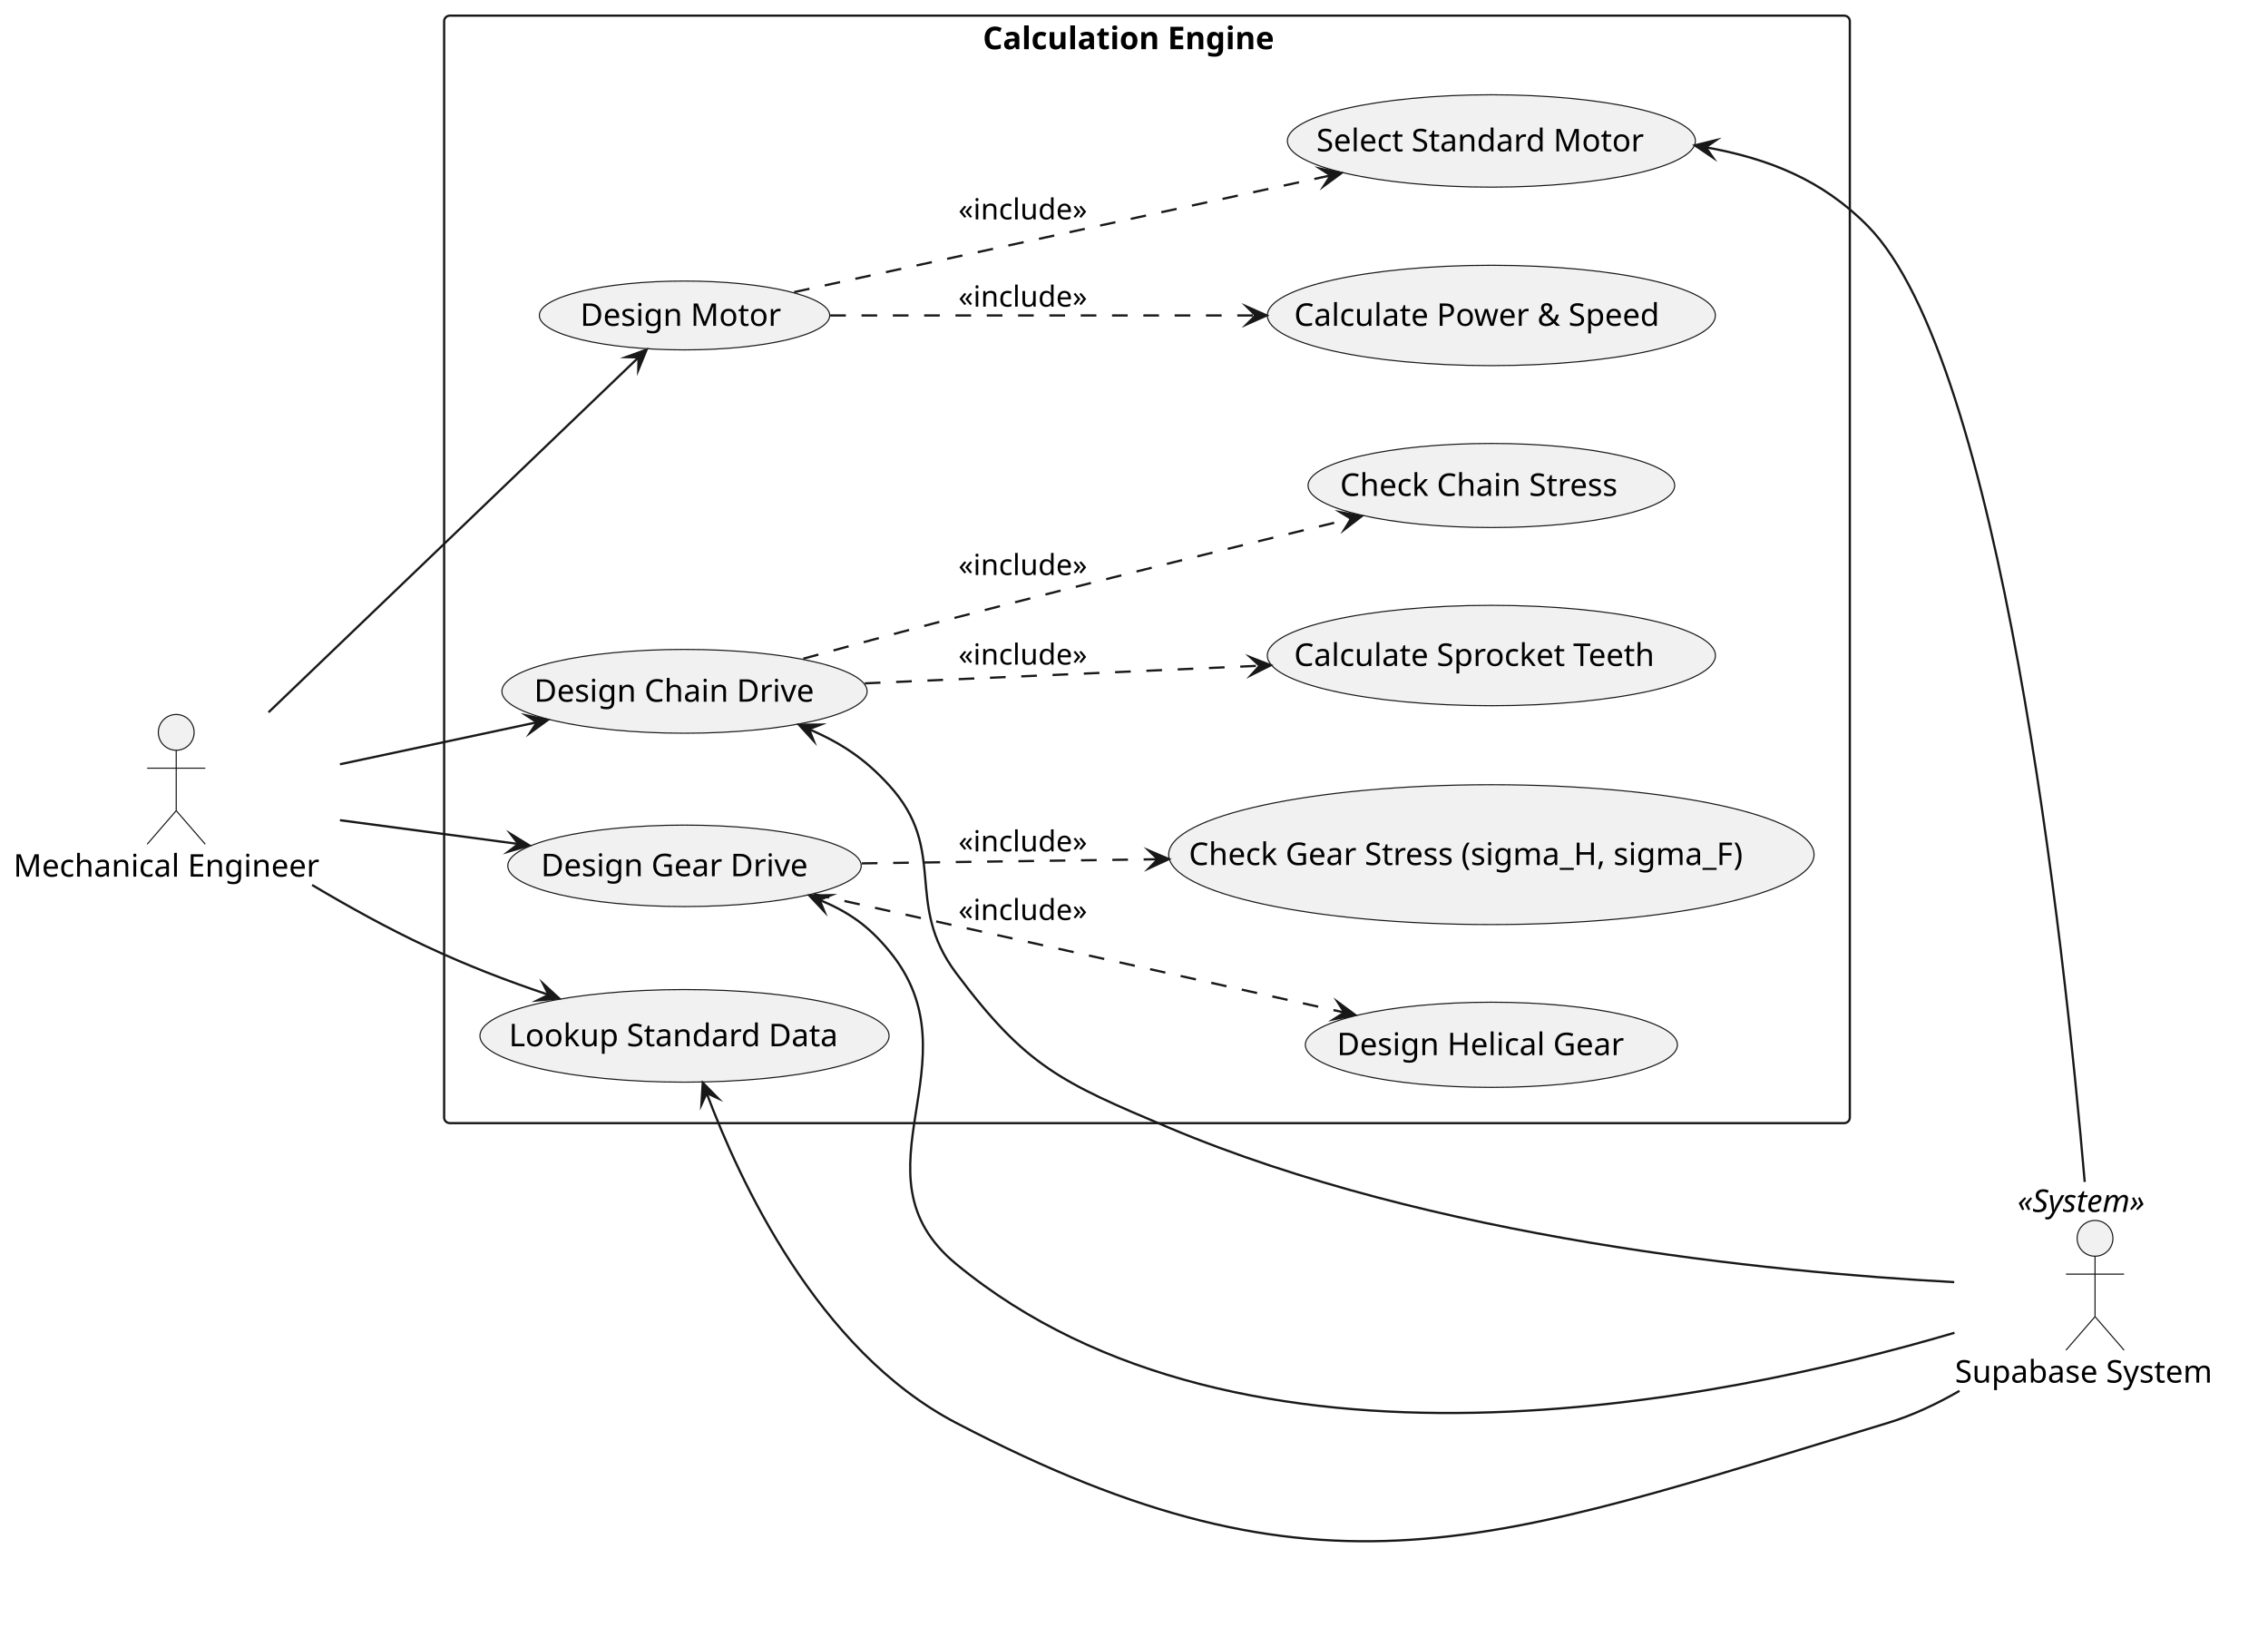
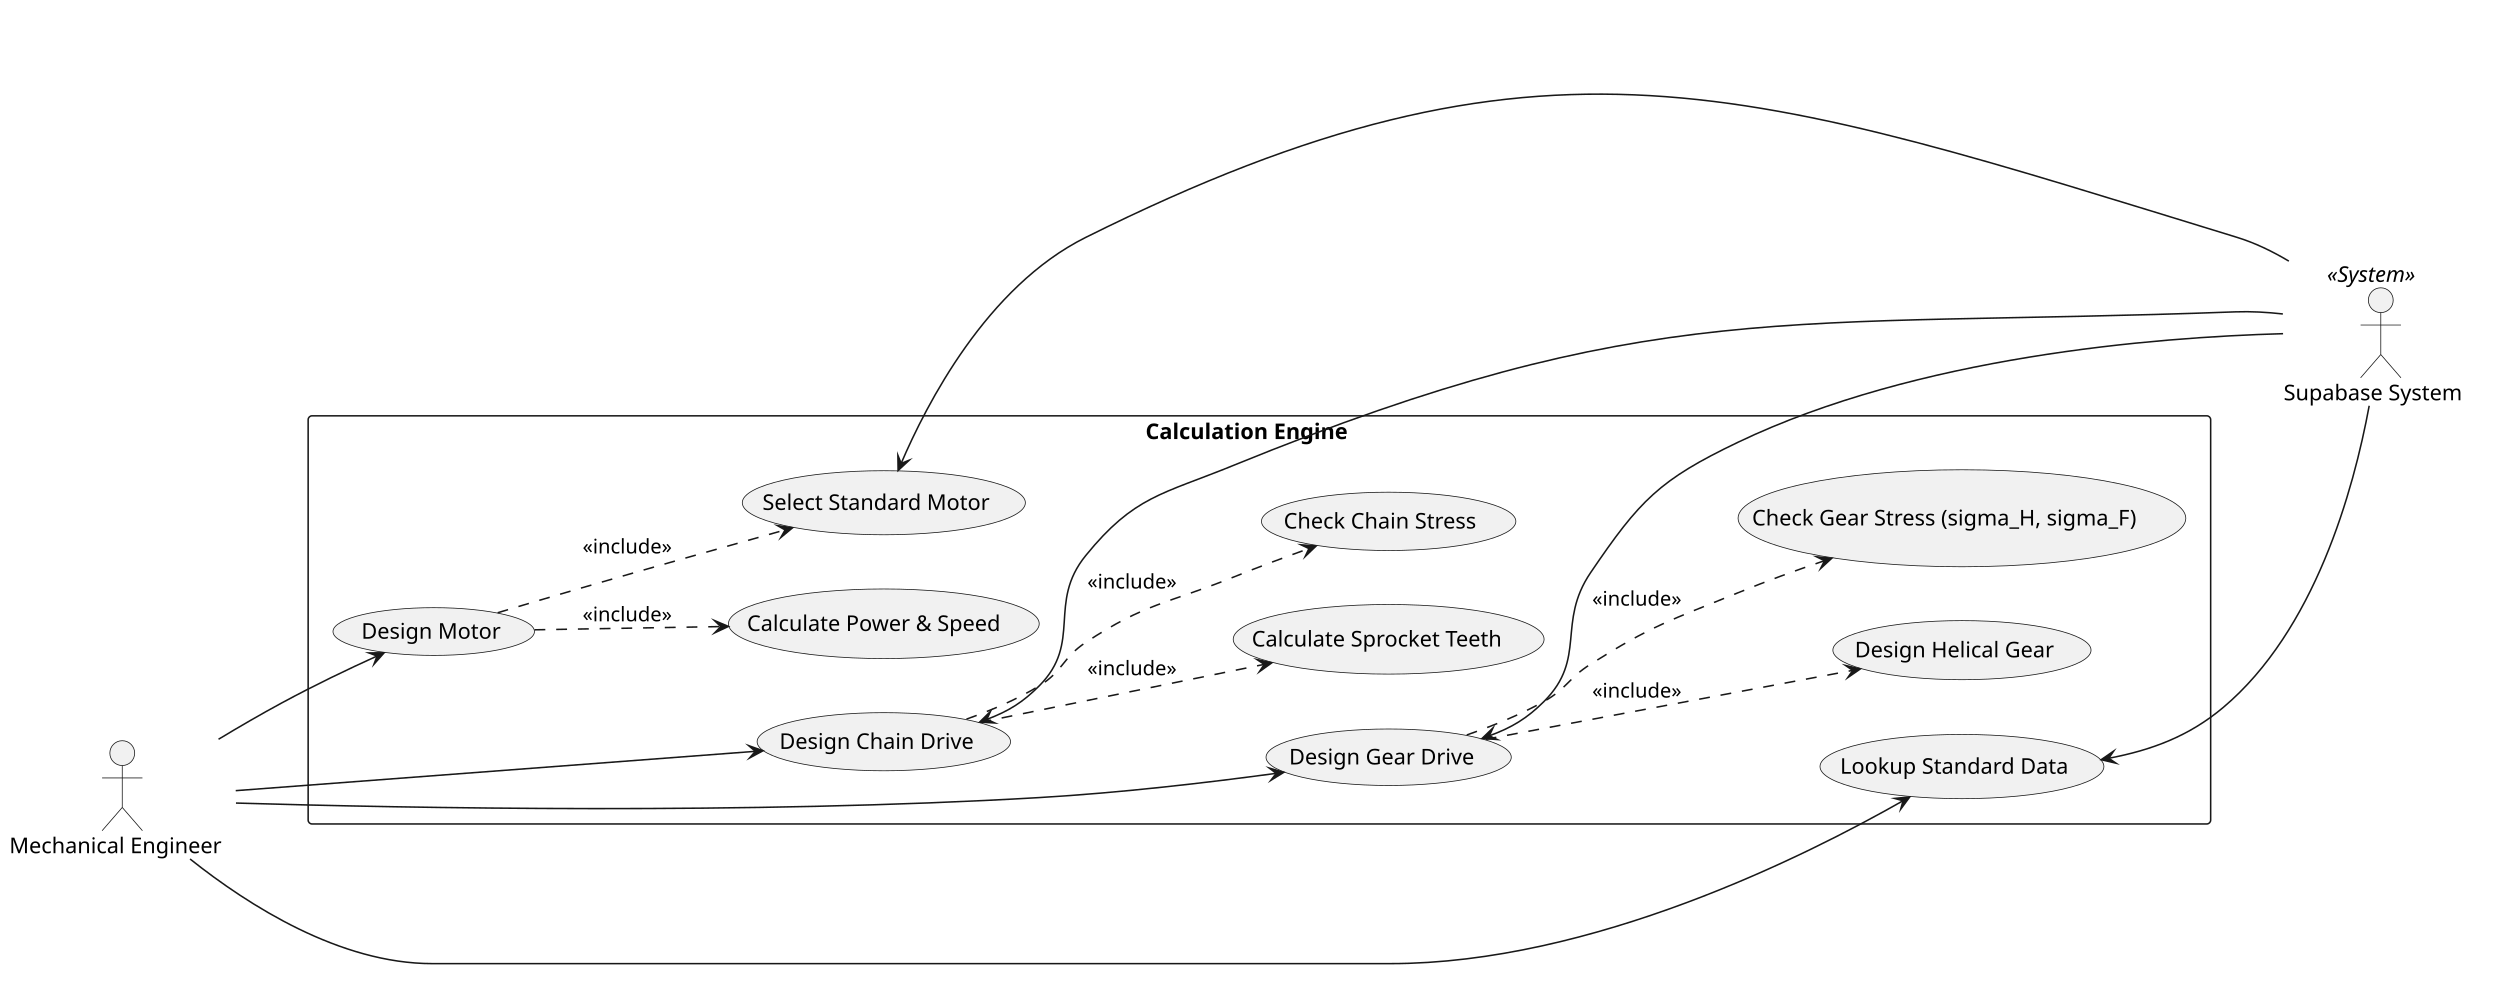
- <svg xmlns="http://www.w3.org/2000/svg" contentStyleType="text/css" data-diagram-type="DESCRIPTION" height="736px" preserveAspectRatio="none" style="width:1014px;height:736px;background:#FFFFFF;" version="1.1" viewBox="0 0 1014 736" width="1014px" zoomAndPan="magnify">
+ <svg xmlns="http://www.w3.org/2000/svg" contentStyleType="text/css" data-diagram-type="DESCRIPTION" height="635px" preserveAspectRatio="none" style="width:1611px;height:635px;background:#FFFFFF;" version="1.1" viewBox="0 0 1611 635" width="1611px" zoomAndPan="magnify">
  <defs />
  <g>
    <g class="cluster" data-qualified-name="Calculation Engine" data-source-line="7" id="ent0003">
-       <rect fill="none" height="495" rx="2.5" ry="2.5" style="stroke:#181818;stroke-width:1;" width="628.47" x="198.57" y="7" />
-       <text fill="#000000" font-family="sans-serif" font-size="14" font-weight="700" lengthAdjust="spacing" textLength="146.795" x="439.408" y="21.995">Calculation Engine</text>
+       <rect fill="none" height="263" rx="2.5" ry="2.5" style="stroke:#181818;stroke-width:1;" width="1225.98" x="198.57" y="267.96" />
+       <text fill="#000000" font-family="sans-serif" font-size="14" font-weight="700" lengthAdjust="spacing" textLength="146.795" x="738.163" y="282.955">Calculation Engine</text>
    </g>
    <g class="entity" data-qualified-name="Calculation Engine.UC1" data-source-line="8" id="ent0004">
-       <ellipse cx="306.045" cy="141.003" fill="#F1F1F1" rx="64.915" ry="15.383" style="stroke:#181818;stroke-width:0.5;" />
-       <text fill="#000000" font-family="sans-serif" font-size="14" lengthAdjust="spacing" textLength="93.242" x="259.424" y="145.651">Design Motor</text>
+       <ellipse cx="279.495" cy="406.963" fill="#F1F1F1" rx="64.915" ry="15.383" style="stroke:#181818;stroke-width:0.5;" />
+       <text fill="#000000" font-family="sans-serif" font-size="14" lengthAdjust="spacing" textLength="93.242" x="232.874" y="411.611">Design Motor</text>
    </g>
    <g class="entity" data-qualified-name="Calculation Engine.UC1_1" data-source-line="9" id="ent0005">
-       <ellipse cx="666.78" cy="140.998" fill="#F1F1F1" rx="100.141" ry="22.428" style="stroke:#181818;stroke-width:0.5;" />
-       <text fill="#000000" font-family="sans-serif" font-size="14" lengthAdjust="spacing" textLength="176.367" x="578.597" y="145.647">Calculate Power &amp; Speed</text>
+       <ellipse cx="569.54" cy="401.958" fill="#F1F1F1" rx="100.141" ry="22.428" style="stroke:#181818;stroke-width:0.5;" />
+       <text fill="#000000" font-family="sans-serif" font-size="14" lengthAdjust="spacing" textLength="176.367" x="481.357" y="406.606">Calculate Power &amp; Speed</text>
    </g>
    <g class="entity" data-qualified-name="Calculation Engine.UC1_2" data-source-line="10" id="ent0006">
-       <ellipse cx="666.783" cy="63.003" fill="#F1F1F1" rx="91.213" ry="20.643" style="stroke:#181818;stroke-width:0.5;" />
-       <text fill="#000000" font-family="sans-serif" font-size="14" lengthAdjust="spacing" textLength="156.481" x="588.542" y="67.651">Select Standard Motor</text>
+       <ellipse cx="569.543" cy="323.963" fill="#F1F1F1" rx="91.213" ry="20.643" style="stroke:#181818;stroke-width:0.5;" />
+       <text fill="#000000" font-family="sans-serif" font-size="14" lengthAdjust="spacing" textLength="156.481" x="491.302" y="328.611">Select Standard Motor</text>
    </g>
    <g class="entity" data-qualified-name="Calculation Engine.UC2" data-source-line="12" id="ent0007">
-       <ellipse cx="306.041" cy="309" fill="#F1F1F1" rx="81.651" ry="18.73" style="stroke:#181818;stroke-width:0.5;" />
-       <text fill="#000000" font-family="sans-serif" font-size="14" lengthAdjust="spacing" textLength="134.552" x="238.765" y="313.649">Design Chain Drive</text>
+       <ellipse cx="569.541" cy="477.96" fill="#F1F1F1" rx="81.651" ry="18.73" style="stroke:#181818;stroke-width:0.5;" />
+       <text fill="#000000" font-family="sans-serif" font-size="14" lengthAdjust="spacing" textLength="134.552" x="502.265" y="482.609">Design Chain Drive</text>
    </g>
    <g class="entity" data-qualified-name="Calculation Engine.UC2_1" data-source-line="13" id="ent0008">
-       <ellipse cx="666.778" cy="293.004" fill="#F1F1F1" rx="100.168" ry="22.434" style="stroke:#181818;stroke-width:0.5;" />
-       <text fill="#000000" font-family="sans-serif" font-size="14" lengthAdjust="spacing" textLength="176.429" x="578.564" y="297.652">Calculate Sprocket Teeth</text>
+       <ellipse cx="894.848" cy="411.964" fill="#F1F1F1" rx="100.168" ry="22.434" style="stroke:#181818;stroke-width:0.5;" />
+       <text fill="#000000" font-family="sans-serif" font-size="14" lengthAdjust="spacing" textLength="176.429" x="806.634" y="416.612">Calculate Sprocket Teeth</text>
    </g>
    <g class="entity" data-qualified-name="Calculation Engine.UC2_2" data-source-line="14" id="ent0009">
-       <ellipse cx="666.777" cy="217.003" fill="#F1F1F1" rx="81.967" ry="18.793" style="stroke:#181818;stroke-width:0.5;" />
-       <text fill="#000000" font-family="sans-serif" font-size="14" lengthAdjust="spacing" textLength="135.29" x="599.132" y="221.652">Check Chain Stress</text>
+       <ellipse cx="894.847" cy="335.963" fill="#F1F1F1" rx="81.967" ry="18.793" style="stroke:#181818;stroke-width:0.5;" />
+       <text fill="#000000" font-family="sans-serif" font-size="14" lengthAdjust="spacing" textLength="135.29" x="827.202" y="340.612">Check Chain Stress</text>
    </g>
    <g class="entity" data-qualified-name="Calculation Engine.UC3" data-source-line="16" id="ent0010">
-       <ellipse cx="306.039" cy="387.004" fill="#F1F1F1" rx="79.019" ry="18.204" style="stroke:#181818;stroke-width:0.5;" />
-       <text fill="#000000" font-family="sans-serif" font-size="14" lengthAdjust="spacing" textLength="128.358" x="241.86" y="391.652">Design Gear Drive</text>
+       <ellipse cx="894.849" cy="487.964" fill="#F1F1F1" rx="79.019" ry="18.204" style="stroke:#181818;stroke-width:0.5;" />
+       <text fill="#000000" font-family="sans-serif" font-size="14" lengthAdjust="spacing" textLength="128.358" x="830.67" y="492.612">Design Gear Drive</text>
    </g>
    <g class="entity" data-qualified-name="Calculation Engine.UC3_2" data-source-line="17" id="ent0011">
-       <ellipse cx="666.782" cy="466.997" fill="#F1F1F1" rx="83.182" ry="19.037" style="stroke:#181818;stroke-width:0.5;" />
-       <text fill="#000000" font-family="sans-serif" font-size="14" lengthAdjust="spacing" textLength="138.12" x="597.722" y="471.645">Design Helical Gear</text>
+       <ellipse cx="1264.282" cy="418.957" fill="#F1F1F1" rx="83.182" ry="19.037" style="stroke:#181818;stroke-width:0.5;" />
+       <text fill="#000000" font-family="sans-serif" font-size="14" lengthAdjust="spacing" textLength="138.12" x="1195.222" y="423.605">Design Helical Gear</text>
    </g>
    <g class="entity" data-qualified-name="Calculation Engine.UC3_3" data-source-line="18" id="ent0012">
-       <ellipse cx="666.775" cy="382.003" fill="#F1F1F1" rx="144.265" ry="31.253" style="stroke:#181818;stroke-width:0.5;" />
-       <text fill="#000000" font-family="sans-serif" font-size="14" lengthAdjust="spacing" textLength="270.525" x="531.513" y="386.651">Check Gear Stress (sigma_H, sigma_F)</text>
+       <ellipse cx="1264.275" cy="333.963" fill="#F1F1F1" rx="144.265" ry="31.253" style="stroke:#181818;stroke-width:0.5;" />
+       <text fill="#000000" font-family="sans-serif" font-size="14" lengthAdjust="spacing" textLength="270.525" x="1129.013" y="338.611">Check Gear Stress (sigma_H, sigma_F)</text>
    </g>
    <g class="entity" data-qualified-name="Calculation Engine.UC5" data-source-line="20" id="ent0013">
-       <ellipse cx="306.041" cy="463.004" fill="#F1F1F1" rx="91.471" ry="20.694" style="stroke:#181818;stroke-width:0.5;" />
-       <text fill="#000000" font-family="sans-serif" font-size="14" lengthAdjust="spacing" textLength="157.062" x="227.51" y="467.653">Lookup Standard Data</text>
+       <ellipse cx="1264.281" cy="493.964" fill="#F1F1F1" rx="91.471" ry="20.694" style="stroke:#181818;stroke-width:0.5;" />
+       <text fill="#000000" font-family="sans-serif" font-size="14" lengthAdjust="spacing" textLength="157.062" x="1185.75" y="498.613">Lookup Standard Data</text>
    </g>
    <g class="entity" data-qualified-name="eng" data-source-line="4" id="ent0001">
-       <ellipse cx="78.786" cy="327.35" fill="#F1F1F1" rx="8" ry="8" style="stroke:#181818;stroke-width:0.5;" />
-       <path d="M78.786,335.35 L78.786,362.35 M65.786,343.35 L91.786,343.35 M78.786,362.35 L65.786,377.35 M78.786,362.35 L91.786,377.35" fill="none" style="stroke:#181818;stroke-width:0.5;" />
-       <text fill="#000000" font-family="sans-serif" font-size="14" lengthAdjust="spacing" textLength="145.571" x="6" y="391.845">Mechanical Engineer</text>
+       <ellipse cx="78.786" cy="485.31" fill="#F1F1F1" rx="8" ry="8" style="stroke:#181818;stroke-width:0.5;" />
+       <path d="M78.786,493.31 L78.786,520.31 M65.786,501.31 L91.786,501.31 M78.786,520.31 L65.786,535.31 M78.786,520.31 L91.786,535.31" fill="none" style="stroke:#181818;stroke-width:0.5;" />
+       <text fill="#000000" font-family="sans-serif" font-size="14" lengthAdjust="spacing" textLength="145.571" x="6" y="549.805">Mechanical Engineer</text>
    </g>
    <g class="entity" data-qualified-name="db" data-source-line="5" id="ent0002">
-       <ellipse cx="936.667" cy="553.497" fill="#F1F1F1" rx="8" ry="8" style="stroke:#181818;stroke-width:0.5;" />
-       <path d="M936.667,561.497 L936.667,588.497 M923.667,569.497 L949.667,569.497 M936.667,588.497 L923.667,603.497 M936.667,588.497 L949.667,603.497" fill="none" style="stroke:#181818;stroke-width:0.5;" />
-       <text fill="#000000" font-family="sans-serif" font-size="14" lengthAdjust="spacing" textLength="125.255" x="874.04" y="617.992">Supabase System</text>
-       <text fill="#000000" font-family="sans-serif" font-size="14" font-style="italic" lengthAdjust="spacing" textLength="69.337" x="901.999" y="541.695">«System»</text>
+       <ellipse cx="1534.177" cy="193.457" fill="#F1F1F1" rx="8" ry="8" style="stroke:#181818;stroke-width:0.5;" />
+       <path d="M1534.177,201.457 L1534.177,228.457 M1521.177,209.457 L1547.177,209.457 M1534.177,228.457 L1521.177,243.457 M1534.177,228.457 L1547.177,243.457" fill="none" style="stroke:#181818;stroke-width:0.5;" />
+       <text fill="#000000" font-family="sans-serif" font-size="14" lengthAdjust="spacing" textLength="125.255" x="1471.55" y="257.952">Supabase System</text>
+       <text fill="#000000" font-family="sans-serif" font-size="14" font-style="italic" lengthAdjust="spacing" textLength="69.337" x="1499.509" y="181.655">«System»</text>
    </g>
-     <g class="link" data-entity-1="ent0001" data-entity-2="ent0004" data-link-type="dependency" data-source-line="23" id="lnk14">
-       <path d="M120.06,318.38 C170.42,270.08 250.662,193.151 285.492,159.741" fill="none" id="eng-to-UC1" style="stroke:#181818;stroke-width:1;" />
-       <polygon fill="#181818" points="289.1,156.28,279.836,159.624,285.492,159.741,285.374,165.397,289.1,156.28" style="stroke:#181818;stroke-width:1;stroke-linejoin:miter;stroke-miterlimit:10;" />
+     <g class="link" data-entity-1="ent0001" data-entity-2="ent0004" data-link-type="dependency" data-source-line="27" id="lnk17">
+       <path d="M140.82,476.37 C154.1,468.37 168.19,460.19 181.57,452.96 C203.2,441.28 223.739,431.48 242.979,422.73" fill="none" id="eng-to-UC1" style="stroke:#181818;stroke-width:1;" />
+       <polygon fill="#181818" points="247.53,420.66,237.681,420.745,242.979,422.73,240.993,428.027,247.53,420.66" style="stroke:#181818;stroke-width:1;stroke-linejoin:miter;stroke-miterlimit:10;" />
    </g>
-     <g class="link" data-entity-1="ent0004" data-entity-2="ent0005" data-link-type="dependency" data-source-line="24" id="lnk15">
-       <path d="M371.18,141 C425.39,141 498.96,141 561.32,141" fill="none" id="UC1-to-UC1_1" style="stroke:#181818;stroke-width:1;stroke-dasharray:7,7;" />
-       <polygon fill="#181818" points="566.32,141,557.32,137,561.32,141,557.32,145,566.32,141" style="stroke:#181818;stroke-width:1;stroke-linejoin:miter;stroke-miterlimit:10;" />
-       <text fill="#000000" font-family="sans-serif" font-size="13" lengthAdjust="spacing" textLength="63.007" x="428.51" y="137.067">«include»</text>
+     <g class="link" data-entity-1="ent0004" data-entity-2="ent0005" data-link-type="dependency" data-source-line="28" id="lnk18">
+       <path d="M344.41,405.85 C381.13,405.21 423.021,404.487 464.421,403.767" fill="none" id="UC1-to-UC1_1" style="stroke:#181818;stroke-width:1;stroke-dasharray:7,7;" />
+       <polygon fill="#181818" points="469.42,403.68,460.352,399.837,464.421,403.767,460.491,407.836,469.42,403.68" style="stroke:#181818;stroke-width:1;stroke-linejoin:miter;stroke-miterlimit:10;" />
+       <text fill="#000000" font-family="sans-serif" font-size="13" lengthAdjust="spacing" textLength="63.007" x="375.4" y="400.377">«include»</text>
    </g>
-     <g class="link" data-entity-1="ent0004" data-entity-2="ent0006" data-link-type="dependency" data-source-line="25" id="lnk16">
-       <path d="M355.05,130.56 C418.06,116.86 524.044,93.812 594.904,78.403" fill="none" id="UC1-to-UC1_2" style="stroke:#181818;stroke-width:1;stroke-dasharray:7,7;" />
-       <polygon fill="#181818" points="599.79,77.34,590.145,75.344,594.904,78.403,591.846,83.161,599.79,77.34" style="stroke:#181818;stroke-width:1;stroke-linejoin:miter;stroke-miterlimit:10;" />
-       <text fill="#000000" font-family="sans-serif" font-size="13" lengthAdjust="spacing" textLength="63.007" x="428.51" y="98.067">«include»</text>
+     <g class="link" data-entity-1="ent0004" data-entity-2="ent0006" data-link-type="dependency" data-source-line="29" id="lnk19">
+       <path d="M320.67,394.85 C337.28,389.87 356.76,384.09 374.4,378.96 C420.15,365.66 467.266,352.322 505.906,341.472" fill="none" id="UC1-to-UC1_2" style="stroke:#181818;stroke-width:1;stroke-dasharray:7,7;" />
+       <polygon fill="#181818" points="510.72,340.12,500.974,338.702,505.906,341.472,503.137,346.404,510.72,340.12" style="stroke:#181818;stroke-width:1;stroke-linejoin:miter;stroke-miterlimit:10;" />
+       <text fill="#000000" font-family="sans-serif" font-size="13" lengthAdjust="spacing" textLength="63.007" x="375.4" y="356.637">«include»</text>
    </g>
-     <g class="link" data-entity-1="ent0001" data-entity-2="ent0007" data-link-type="dependency" data-source-line="27" id="lnk17">
-       <path d="M151.99,341.61 C181.97,335.22 211.47,328.932 240.05,322.842" fill="none" id="eng-to-UC2" style="stroke:#181818;stroke-width:1;" />
-       <polygon fill="#181818" points="244.94,321.8,235.304,319.764,240.05,322.842,236.971,327.588,244.94,321.8" style="stroke:#181818;stroke-width:1;stroke-linejoin:miter;stroke-miterlimit:10;" />
+     <g class="link" data-entity-1="ent0001" data-entity-2="ent0007" data-link-type="dependency" data-source-line="31" id="lnk20">
+       <path d="M151.9,509.5 C242.85,502.62 393.574,491.207 486.704,484.157" fill="none" id="eng-to-UC2" style="stroke:#181818;stroke-width:1;" />
+       <polygon fill="#181818" points="491.69,483.78,482.414,480.471,486.704,484.157,483.018,488.448,491.69,483.78" style="stroke:#181818;stroke-width:1;stroke-linejoin:miter;stroke-miterlimit:10;" />
    </g>
-     <g class="link" data-entity-1="ent0007" data-entity-2="ent0008" data-link-type="dependency" data-source-line="28" id="lnk18">
-       <path d="M386.66,305.44 C440.22,303.06 506.195,300.113 563.165,297.573" fill="none" id="UC2-to-UC2_1" style="stroke:#181818;stroke-width:1;stroke-dasharray:7,7;" />
-       <polygon fill="#181818" points="568.16,297.35,558.991,293.755,563.165,297.573,559.347,301.747,568.16,297.35" style="stroke:#181818;stroke-width:1;stroke-linejoin:miter;stroke-miterlimit:10;" />
-       <text fill="#000000" font-family="sans-serif" font-size="13" lengthAdjust="spacing" textLength="63.007" x="428.51" y="297.067">«include»</text>
+     <g class="link" data-entity-1="ent0007" data-entity-2="ent0008" data-link-type="dependency" data-source-line="32" id="lnk21">
+       <path d="M631.73,465.47 C685.1,454.57 757.761,439.74 814.671,428.12" fill="none" id="UC2-to-UC2_1" style="stroke:#181818;stroke-width:1;stroke-dasharray:7,7;" />
+       <polygon fill="#181818" points="819.57,427.12,809.952,425.001,814.671,428.12,811.552,432.84,819.57,427.12" style="stroke:#181818;stroke-width:1;stroke-linejoin:miter;stroke-miterlimit:10;" />
+       <text fill="#000000" font-family="sans-serif" font-size="13" lengthAdjust="spacing" textLength="63.007" x="700.68" y="435.117">«include»</text>
    </g>
-     <g class="link" data-entity-1="ent0007" data-entity-2="ent0009" data-link-type="dependency" data-source-line="29" id="lnk19">
-       <path d="M359.15,294.42 C380.33,288.58 405.06,281.85 427.51,276 C489.37,259.87 555.681,243.557 604.011,231.847" fill="none" id="UC2-to-UC2_2" style="stroke:#181818;stroke-width:1;stroke-dasharray:7,7;" />
-       <polygon fill="#181818" points="608.87,230.67,599.181,228.902,604.011,231.847,601.065,236.677,608.87,230.67" style="stroke:#181818;stroke-width:1;stroke-linejoin:miter;stroke-miterlimit:10;" />
-       <text fill="#000000" font-family="sans-serif" font-size="13" lengthAdjust="spacing" textLength="63.007" x="428.51" y="257.027">«include»</text>
+     <g class="link" data-entity-1="ent0007" data-entity-2="ent0009" data-link-type="dependency" data-source-line="33" id="lnk22">
+       <path d="M622.79,463.4 C638.47,457.88 655.32,450.76 669.68,441.96 C685.23,432.43 684.46,424.01 699.68,413.96 C738.21,388.52 751.85,389.18 794.68,371.96 C812.02,364.99 826.573,359.548 843.473,353.488" fill="none" id="UC2-to-UC2_2" style="stroke:#181818;stroke-width:1;stroke-dasharray:7,7;" />
+       <polygon fill="#181818" points="848.18,351.8,838.358,351.073,843.473,353.488,841.058,358.603,848.18,351.8" style="stroke:#181818;stroke-width:1;stroke-linejoin:miter;stroke-miterlimit:10;" />
+       <text fill="#000000" font-family="sans-serif" font-size="13" lengthAdjust="spacing" textLength="63.007" x="700.68" y="379.257">«include»</text>
    </g>
-     <g class="link" data-entity-1="ent0001" data-entity-2="ent0010" data-link-type="dependency" data-source-line="31" id="lnk20">
-       <path d="M151.99,366.61 C179.14,370.23 204.954,373.671 231.744,377.231" fill="none" id="eng-to-UC3" style="stroke:#181818;stroke-width:1;" />
-       <polygon fill="#181818" points="236.7,377.89,228.305,372.739,231.744,377.231,227.251,380.67,236.7,377.89" style="stroke:#181818;stroke-width:1;stroke-linejoin:miter;stroke-miterlimit:10;" />
+     <g class="link" data-entity-1="ent0001" data-entity-2="ent0010" data-link-type="dependency" data-source-line="35" id="lnk23">
+       <path d="M152.06,517.49 C263.35,520.78 483.36,524.92 669.68,513.96 C722.87,510.83 777.865,504.359 822.365,498.349" fill="none" id="eng-to-UC3" style="stroke:#181818;stroke-width:1;" />
+       <polygon fill="#181818" points="827.32,497.68,817.866,494.921,822.365,498.349,818.936,502.849,827.32,497.68" style="stroke:#181818;stroke-width:1;stroke-linejoin:miter;stroke-miterlimit:10;" />
    </g>
-     <g class="link" data-entity-1="ent0010" data-entity-2="ent0011" data-link-type="dependency" data-source-line="32" id="lnk21">
-       <path d="M363.88,399.67 C429.97,414.41 533.68,437.542 601.03,452.562" fill="none" id="UC3-to-UC3_2" style="stroke:#181818;stroke-width:1;stroke-dasharray:7,7;" />
-       <polygon fill="#181818" points="605.91,453.65,597.996,447.787,601.03,452.562,596.255,455.595,605.91,453.65" style="stroke:#181818;stroke-width:1;stroke-linejoin:miter;stroke-miterlimit:10;" />
-       <text fill="#000000" font-family="sans-serif" font-size="13" lengthAdjust="spacing" textLength="63.007" x="428.51" y="411.227">«include»</text>
+     <g class="link" data-entity-1="ent0010" data-entity-2="ent0011" data-link-type="dependency" data-source-line="36" id="lnk24">
+       <path d="M957.35,476.41 C1024.26,463.85 1125.826,444.773 1193.886,431.993" fill="none" id="UC3-to-UC3_2" style="stroke:#181818;stroke-width:1;stroke-dasharray:7,7;" />
+       <polygon fill="#181818" points="1198.8,431.07,1189.216,428.8,1193.886,431.993,1190.693,436.662,1198.8,431.07" style="stroke:#181818;stroke-width:1;stroke-linejoin:miter;stroke-miterlimit:10;" />
+       <text fill="#000000" font-family="sans-serif" font-size="13" lengthAdjust="spacing" textLength="63.007" x="1026.02" y="449.527">«include»</text>
    </g>
-     <g class="link" data-entity-1="ent0010" data-entity-2="ent0012" data-link-type="dependency" data-source-line="33" id="lnk22">
-       <path d="M385.32,385.9 C425.53,385.34 470.791,384.709 517.611,384.059" fill="none" id="UC3-to-UC3_3" style="stroke:#181818;stroke-width:1;stroke-dasharray:7,7;" />
-       <polygon fill="#181818" points="522.61,383.99,513.555,380.115,517.611,384.059,513.666,388.115,522.61,383.99" style="stroke:#181818;stroke-width:1;stroke-linejoin:miter;stroke-miterlimit:10;" />
-       <text fill="#000000" font-family="sans-serif" font-size="13" lengthAdjust="spacing" textLength="63.007" x="428.51" y="380.567">«include»</text>
+     <g class="link" data-entity-1="ent0010" data-entity-2="ent0012" data-link-type="dependency" data-source-line="37" id="lnk25">
+       <path d="M945.17,473.61 C961.54,467.93 979.53,460.66 995.02,451.96 C1009.91,443.6 1010.58,437.07 1025.02,427.96 C1064.69,402.93 1076.58,399.67 1120.02,381.96 C1139.33,374.09 1155.724,368.084 1175.684,361.324" fill="none" id="UC3-to-UC3_3" style="stroke:#181818;stroke-width:1;stroke-dasharray:7,7;" />
+       <polygon fill="#181818" points="1180.42,359.72,1170.612,358.818,1175.684,361.324,1173.179,366.396,1180.42,359.72" style="stroke:#181818;stroke-width:1;stroke-linejoin:miter;stroke-miterlimit:10;" />
+       <text fill="#000000" font-family="sans-serif" font-size="13" lengthAdjust="spacing" textLength="63.007" x="1026.02" y="390.297">«include»</text>
    </g>
-     <g class="link" data-entity-1="ent0001" data-entity-2="ent0013" data-link-type="dependency" data-source-line="35" id="lnk23">
-       <path d="M139.54,395.57 C155.74,405.2 173.53,415.04 190.57,423 C209.46,431.81 226.113,438.19 245.263,444.66" fill="none" id="eng-to-UC5" style="stroke:#181818;stroke-width:1;" />
-       <polygon fill="#181818" points="250,446.26,242.754,439.59,245.263,444.66,240.193,447.169,250,446.26" style="stroke:#181818;stroke-width:1;stroke-linejoin:miter;stroke-miterlimit:10;" />
+     <g class="link" data-entity-1="ent0001" data-entity-2="ent0013" data-link-type="dependency" data-source-line="39" id="lnk26">
+       <path d="M122.47,553.53 C160.54,583.84 219.25,620.96 278.49,620.96 C278.49,620.96 278.49,620.96 895.85,620.96 C1025.78,620.96 1163.714,551.623 1226.314,516.003" fill="none" id="eng-to-UC5" style="stroke:#181818;stroke-width:1;" />
+       <polygon fill="#181818" points="1230.66,513.53,1220.86,514.504,1226.314,516.003,1224.816,521.458,1230.66,513.53" style="stroke:#181818;stroke-width:1;stroke-linejoin:miter;stroke-miterlimit:10;" />
    </g>
-     <g class="link" data-entity-1="ent0006" data-entity-2="ent0002" data-link-type="dependency" data-source-line="37" id="lnk24">
-       <path d="M762.652,65.841 C790.762,70.871 814.76,80.43 835.04,101 C894.62,161.43 922.79,421 932.06,528.3" fill="none" id="UC1_2-backto-db" style="stroke:#181818;stroke-width:1;" />
-       <polygon fill="#181818" points="757.73,64.96,765.885,70.483,762.652,65.841,767.294,62.608,757.73,64.96" style="stroke:#181818;stroke-width:1;stroke-linejoin:miter;stroke-miterlimit:10;" />
+     <g class="link" data-entity-1="ent0006" data-entity-2="ent0002" data-link-type="dependency" data-source-line="41" id="lnk27">
+       <path d="M580.699,298.614 C597.039,260.474 635.74,184.8 699.68,152.96 C994.84,6 1126.31,56.33 1441.55,152.96 C1453.03,156.48 1464.36,161.97 1474.94,168.27" fill="none" id="UC1_2-backto-db" style="stroke:#181818;stroke-width:1;" />
+       <polygon fill="#181818" points="578.73,303.21,585.951,296.512,580.699,298.614,578.597,293.362,578.73,303.21" style="stroke:#181818;stroke-width:1;stroke-linejoin:miter;stroke-miterlimit:10;" />
    </g>
-     <g class="link" data-entity-1="ent0007" data-entity-2="ent0002" data-link-type="dependency" data-source-line="38" id="lnk25">
-       <path d="M361.751,325.924 C376.331,332.304 386.66,339.1 397.51,351 C424.23,380.28 403.75,403.27 427.51,435 C458.8,476.76 474.43,483.71 522.51,504 C640.2,553.64 790.7,568.59 873.71,573.08" fill="none" id="UC2-backto-db" style="stroke:#181818;stroke-width:1;" />
-       <polygon fill="#181818" points="357.17,323.92,363.812,331.192,361.751,325.924,367.019,323.863,357.17,323.92" style="stroke:#181818;stroke-width:1;stroke-linejoin:miter;stroke-miterlimit:10;" />
+     <g class="link" data-entity-1="ent0007" data-entity-2="ent0002" data-link-type="dependency" data-source-line="42" id="lnk28">
+       <path d="M635.937,463.563 C649.967,458.263 659.16,452.54 669.68,441.96 C697.64,413.85 674.67,388.71 699.68,357.96 C730.9,319.58 748.88,318.65 794.68,299.96 C1063.57,190.26 1150.35,211.81 1440.55,200.96 C1450.46,200.59 1460.91,201.19 1471.08,202.32" fill="none" id="UC2-backto-db" style="stroke:#181818;stroke-width:1;" />
+       <polygon fill="#181818" points="631.26,465.33,641.093,465.891,635.937,463.563,638.266,458.408,631.26,465.33" style="stroke:#181818;stroke-width:1;stroke-linejoin:miter;stroke-miterlimit:10;" />
    </g>
-     <g class="link" data-entity-1="ent0010" data-entity-2="ent0002" data-link-type="dependency" data-source-line="39" id="lnk26">
-       <path d="M366.448,402.23 C379.798,407.85 388.27,413.85 397.51,425 C438.12,473.99 378.42,524.51 427.51,565 C555.32,670.41 768.98,626.58 873.83,595.72" fill="none" id="UC3-backto-db" style="stroke:#181818;stroke-width:1;" />
-       <polygon fill="#181818" points="361.84,400.29,368.583,407.469,366.448,402.23,371.687,400.095,361.84,400.29" style="stroke:#181818;stroke-width:1;stroke-linejoin:miter;stroke-miterlimit:10;" />
+     <g class="link" data-entity-1="ent0010" data-entity-2="ent0002" data-link-type="dependency" data-source-line="43" id="lnk29">
+       <path d="M959.706,474.163 C974.256,468.843 984.08,462.91 995.02,451.96 C1022.74,424.2 1002.97,401.4 1025.02,368.96 C1056.69,322.34 1069.17,309.27 1120.02,284.96 C1235.54,229.74 1387.5,217.36 1471.2,215.02" fill="none" id="UC3-backto-db" style="stroke:#181818;stroke-width:1;" />
+       <polygon fill="#181818" points="955.01,475.88,964.836,476.546,959.706,474.163,962.089,469.033,955.01,475.88" style="stroke:#181818;stroke-width:1;stroke-linejoin:miter;stroke-miterlimit:10;" />
    </g>
-     <g class="link" data-entity-1="ent0013" data-entity-2="ent0002" data-link-type="dependency" data-source-line="40" id="lnk27">
-       <path d="M315.943,488.613 C330.353,527.103 365.22,603.47 427.51,636 C591.61,721.69 666.85,689.59 844.04,636 C855.02,632.68 865.88,627.56 876.08,621.68" fill="none" id="UC5-backto-db" style="stroke:#181818;stroke-width:1;" />
-       <polygon fill="#181818" points="314.19,483.93,313.599,493.761,315.943,488.613,321.092,490.956,314.19,483.93" style="stroke:#181818;stroke-width:1;stroke-linejoin:miter;stroke-miterlimit:10;" />
+     <g class="link" data-entity-1="ent0013" data-entity-2="ent0002" data-link-type="dependency" data-source-line="44" id="lnk30">
+       <path d="M1358.903,488.62 C1386.593,483.38 1410.67,474.36 1432.55,455.96 C1491.54,406.34 1516.56,316.35 1526.71,261.48" fill="none" id="UC5-backto-db" style="stroke:#181818;stroke-width:1;" />
+       <polygon fill="#181818" points="1353.99,489.55,1363.577,491.807,1358.903,488.62,1362.089,483.946,1353.99,489.55" style="stroke:#181818;stroke-width:1;stroke-linejoin:miter;stroke-miterlimit:10;" />
    </g>
  </g>
</svg>
